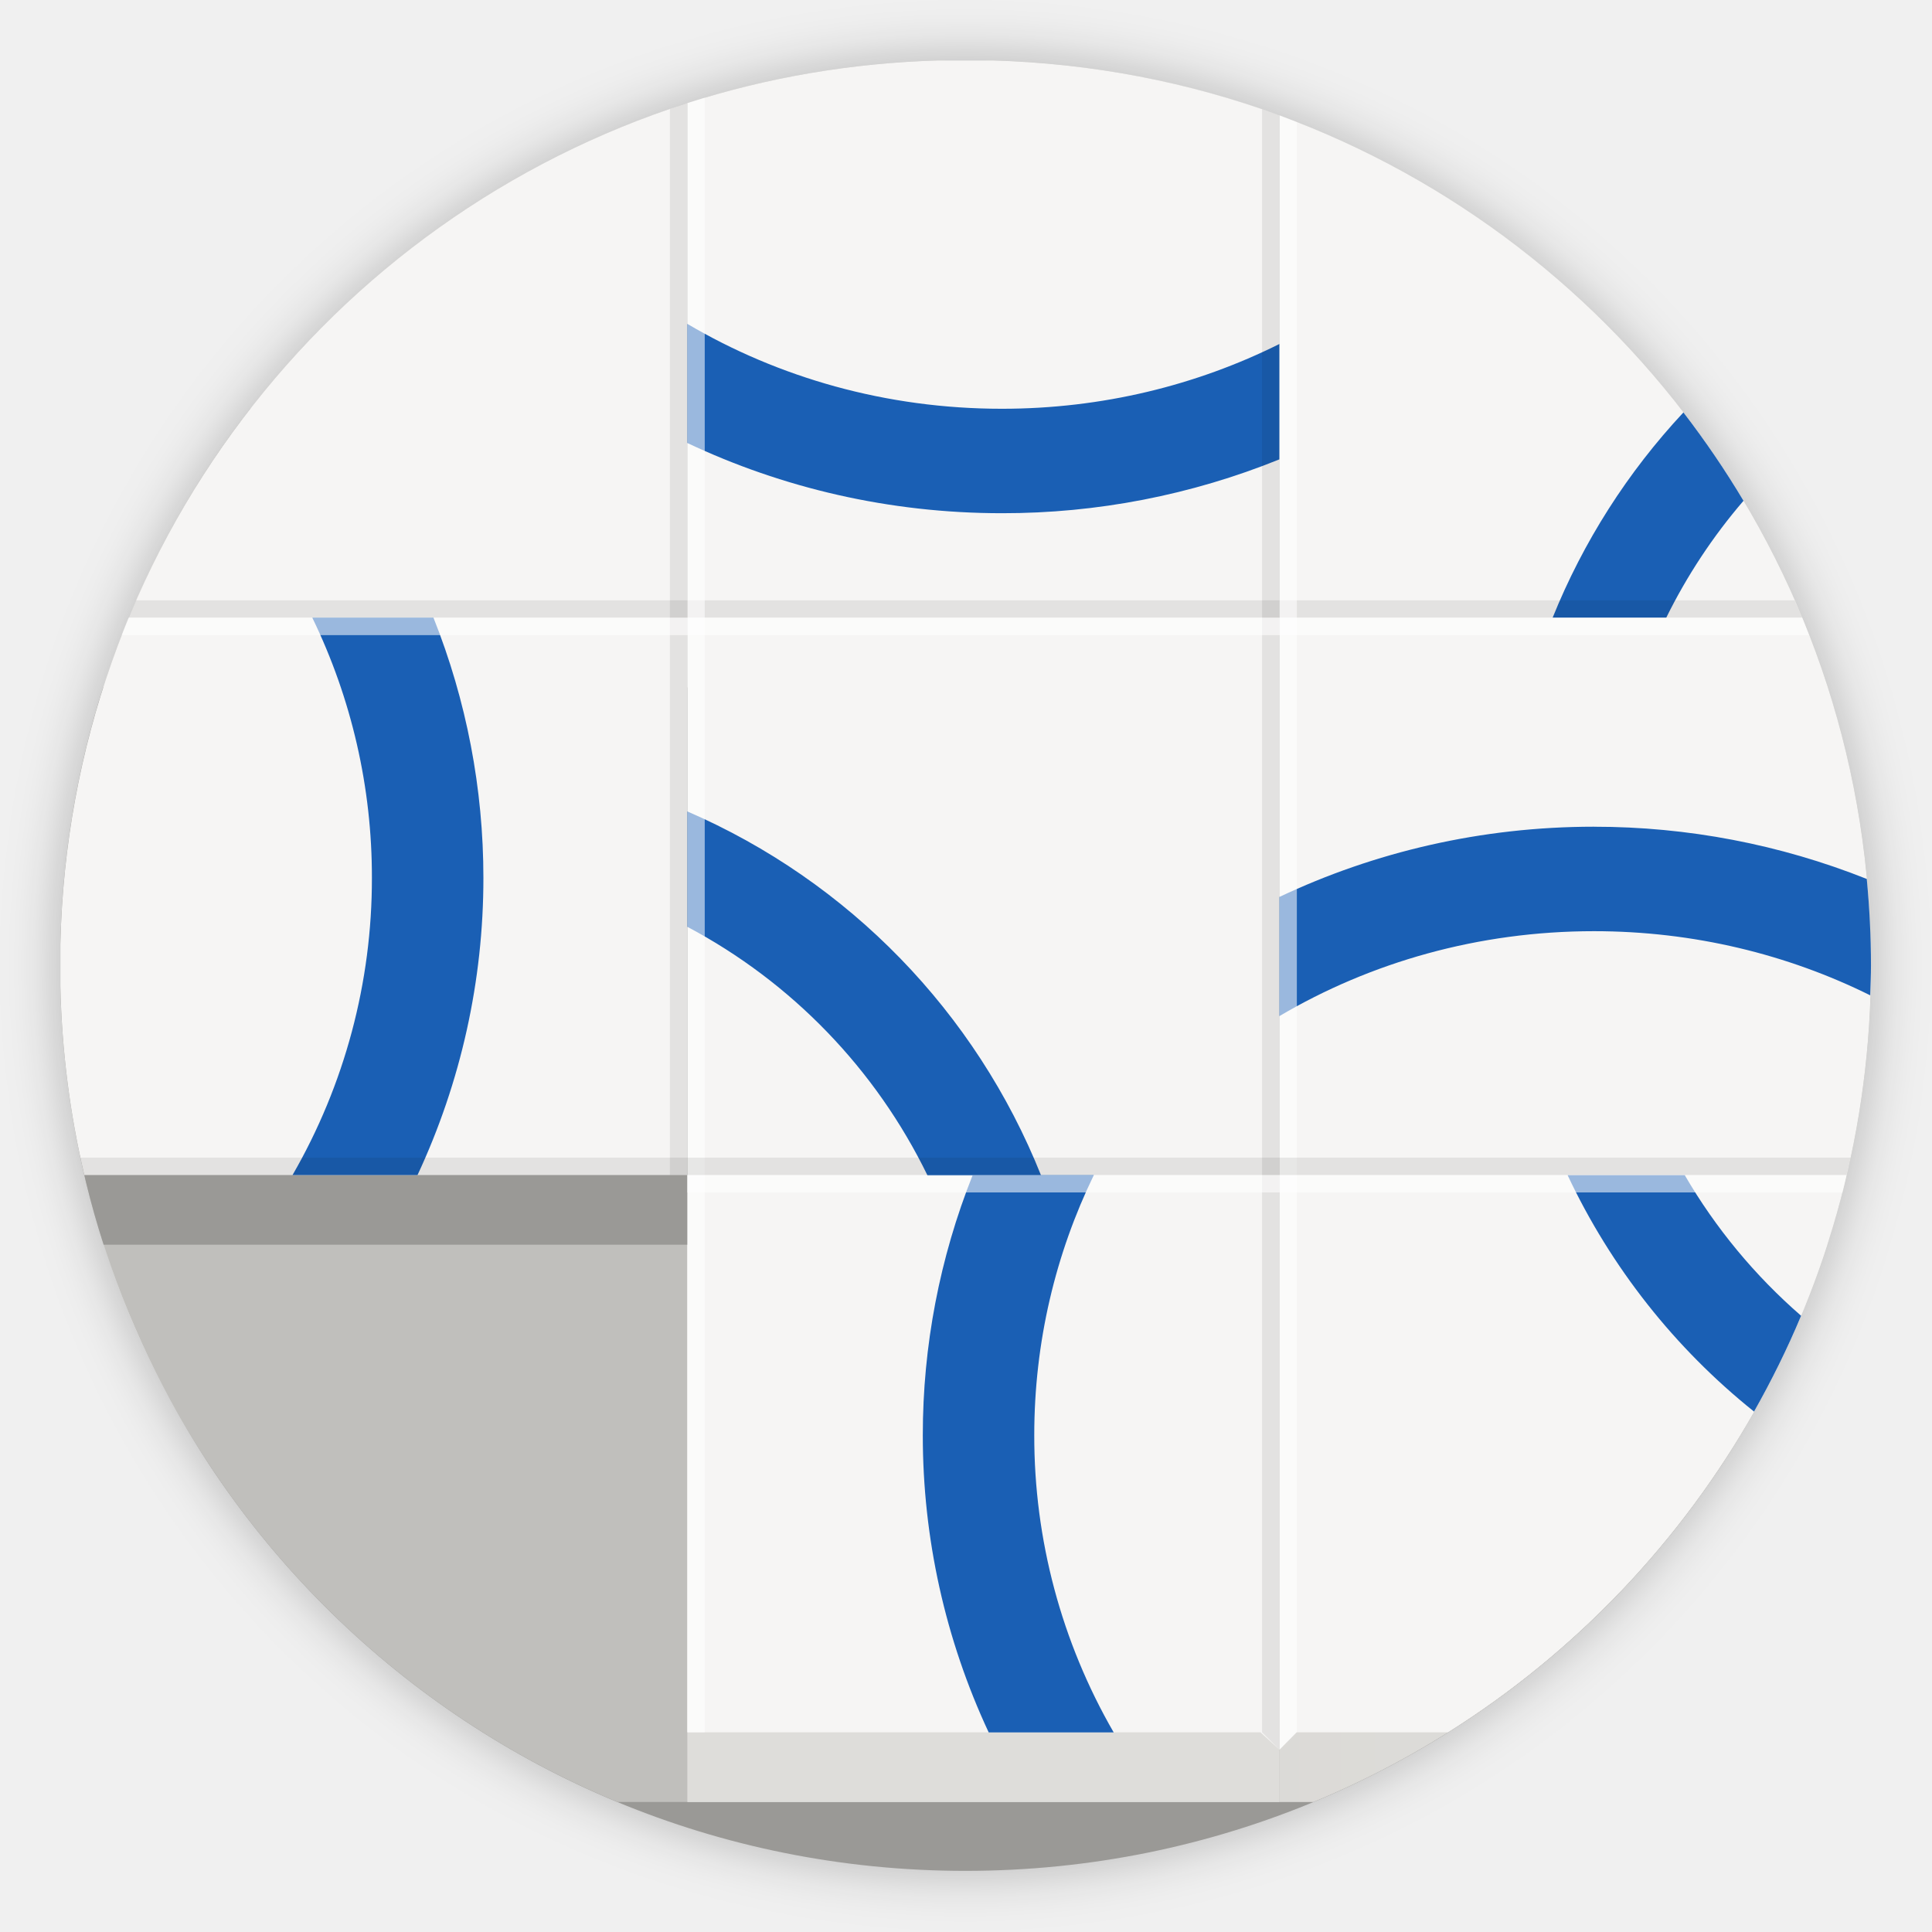
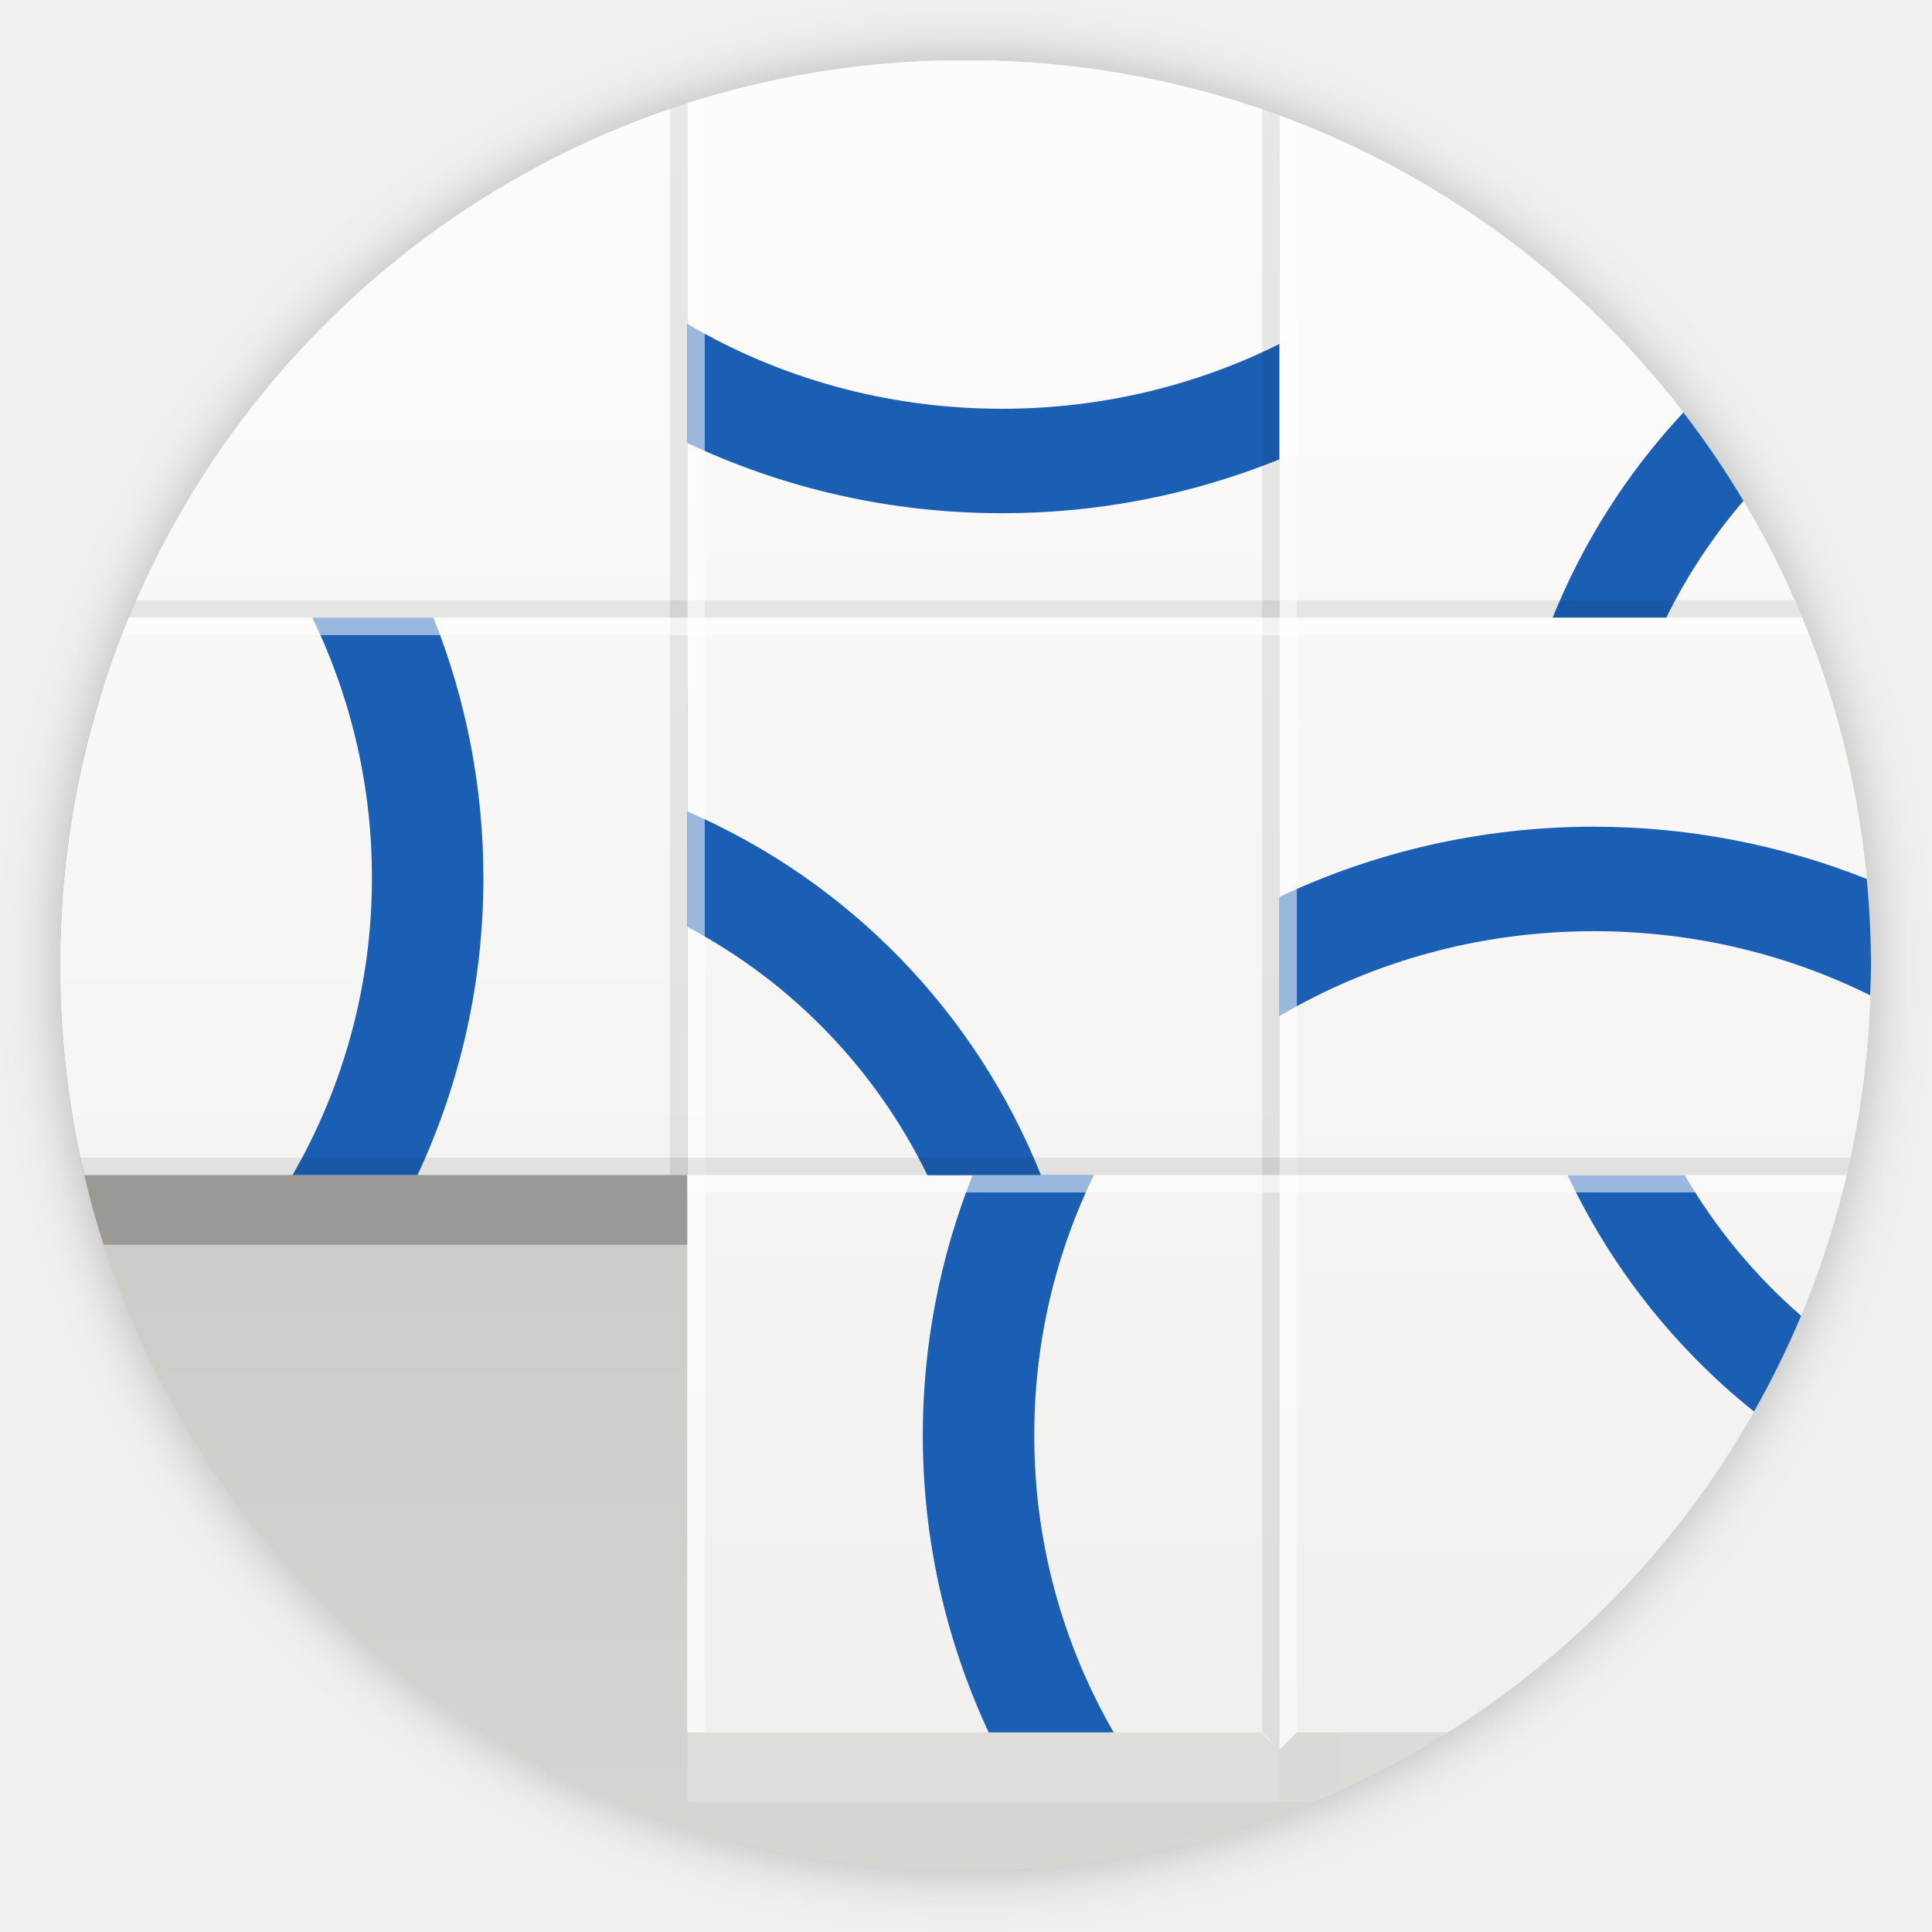
- <svg xmlns="http://www.w3.org/2000/svg" width="64" height="64" version="1.1">
+ <svg xmlns="http://www.w3.org/2000/svg" xmlns:xlink="http://www.w3.org/1999/xlink" width="64" height="64" version="1.1">
  <defs>
-     <filter id="d" x="-.059" y="-.061" width="1.118" height="1.122" color-interpolation-filters="sRGB">
-       <feGaussianBlur stdDeviation="10.562" />
-     </filter>
+     <linearGradient id="a">
+       <stop stop-color="#fdfcfb" offset="0" />
+       <stop stop-color="#f1f0ef" offset="1" />
+     </linearGradient>
    <filter id="c" x="-.036" y="-.036" width="1.072" height="1.072" color-interpolation-filters="sRGB">
      <feGaussianBlur stdDeviation="0.89" />
    </filter>
-     <linearGradient id="h" x1="48" x2="464" y1="44" y2="44" gradientTransform="matrix(.14423 0 0 .14423 -4.9231 25.654)" gradientUnits="userSpaceOnUse">
-       <stop stop-color="#babdb6" offset="0" />
-       <stop stop-color="#f6f5f4" offset=".042" />
-       <stop stop-color="#9a9996" offset=".083" />
-       <stop stop-color="#9a9996" offset=".917" />
-       <stop stop-color="#f6f5f4" offset=".958" />
-       <stop stop-color="#babdb6" offset="1" />
-     </linearGradient>
    <clipPath id="i">
      <rect x="12" y="184" width="104" height="100" rx="8" ry="8" fill="#f6f5f4" stroke-width=".25" />
    </clipPath>
    <linearGradient id="j" x1="48" x2="464" y1="44" y2="44" gradientTransform="matrix(.14423 0 0 .14423 -4.9231 25.654)" gradientUnits="userSpaceOnUse">
      <stop stop-color="#babdb6" offset="0" />
      <stop stop-color="#f6f5f4" offset=".042" />
      <stop stop-color="#d5d3cf" offset=".083" />
      <stop stop-color="#deddda" offset=".915" />
      <stop stop-color="#ebeae8" offset=".944" />
      <stop stop-color="#f6f5f4" offset=".985" />
      <stop stop-color="#babdb6" offset="1" />
    </linearGradient>
+     <linearGradient id="f" x1="32.577" x2="32.577" y1="2" y2="57.961" gradientUnits="userSpaceOnUse" xlink:href="#a" />
+     <linearGradient id="e" x1="52.183" x2="52.183" y1="3.82" y2="57.961" gradientUnits="userSpaceOnUse" xlink:href="#a" />
+     <linearGradient id="d" x1="12.385" x2="12.385" y1="3.414" y2="57.141" gradientUnits="userSpaceOnUse" xlink:href="#a" />
+     <linearGradient id="b" x1="31.99" x2="31.99" y1="13.538" y2="61.974" gradientUnits="userSpaceOnUse">
+       <stop stop-color="#c0bfbc" offset="0" />
+       <stop stop-color="#d6d5d2" offset="1" />
+     </linearGradient>
  </defs>
  <rect transform="matrix(1.0115 0 0 1.0115 -389.32 -489.92)" x="386.85" y="486.31" width="59.315" height="59.315" ry="29.657" filter="url(#c)" opacity=".25" />
  <g transform="matrix(.57692 0 0 .57692 -4.9231 -104.15)">
-     <path transform="matrix(1.7333 0 0 1.7333 8.5333 180.53)" d="m8.293 13.539c-3.821 4.91-6.141 11.047-6.293 17.74v1.395c0.369 16.293 13.595 29.301 29.98 29.301h0.002c16.619 0 29.998-13.379 29.998-29.998 0-6.965-2.357-13.357-6.311-18.438h-47.377z" fill="url(#h)" stroke-width=".577" />
-     <path transform="matrix(1.7333 0 0 1.7333 8.5333 180.53)" d="m31.129 2c-15.989 0.442-28.766 13.27-29.129 29.279v1.395c0.277 12.226 7.792 22.6 18.453 27.018h23.057c10.864-4.502 18.471-15.186 18.471-27.715 0-16.333-12.926-29.527-29.146-29.977h-1.705z" fill="#c0bfbc" stroke-width=".577" />
+     <path transform="matrix(1.7333 0 0 1.7333 8.5333 180.53)" d="m8.293 13.539c-3.821 4.91-6.141 11.047-6.293 17.74v1.395c0.369 16.293 13.595 29.301 29.98 29.301h0.002c16.619 0 29.998-13.379 29.998-29.998 0-6.965-2.357-13.357-6.311-18.438h-47.377z" fill="url(#b)" stroke-width=".577" />
    <g clip-path="url(#i)">
      <path d="m48 252h34v32h-34z" fill="#deddda" />
      <g stroke-width=".577">
-         <path transform="matrix(1.7333 0 0 1.7333 8.5333 180.53)" d="m31.129 2c-2.912 0.081-5.716 0.567-8.359 1.414v17.047 18.463 18.461h18.984l0.631 0.576v-19.037-18.463-16.641c-2.986-1.097-6.198-1.727-9.551-1.82h-1.705z" fill="#f6f5f4" />
+         <path transform="matrix(1.7333 0 0 1.7333 8.5333 180.53)" d="m31.129 2c-2.912 0.081-5.716 0.567-8.359 1.414v53.971h18.984l0.631 0.576v-54.141c-2.986-1.097-6.198-1.727-9.551-1.82h-1.705z" fill="url(#f)" />
        <path transform="matrix(1.7333 0 0 1.7333 8.5333 180.53)" d="m42.385 41.23v18.461h1.125c8.061-3.34 14.323-10.084 17.02-18.461h-18.145z" fill="url(#j)" />
-         <path transform="matrix(1.7333 0 0 1.7333 8.5333 180.53)" d="m42.385 3.82v16.641 18.463 19.037l0.559-0.576h5.021c8.43-5.299 14.016-14.675 14.016-25.408 0-12.957-8.135-23.943-19.596-28.156z" fill="#f6f5f4" />
+         <path transform="matrix(1.7333 0 0 1.7333 8.5333 180.53)" d="m42.385 3.82v54.141l0.559-0.576h5.021c8.43-5.299 14.016-14.675 14.016-25.408 0-12.957-8.135-23.943-19.596-28.156z" fill="url(#e)" />
        <path transform="matrix(1.7333 0 0 1.7333 8.5333 180.53)" d="m55.766 13.662a22.049 22.049 0 0 0-4.332 6.799h3.764a18.479 18.479 0 0 1 2.559-3.873c-0.606-1.016-1.272-1.992-1.99-2.926z" fill="#1a5fb4" />
        <path transform="matrix(1.7333 0 0 1.7333 8.5333 180.53)" d="m3.416 22.77c-0.861 2.689-1.349 5.545-1.416 8.51v1.395c0.068 2.982 0.562 5.855 1.432 8.557h19.338v-18.461h-19.354z" fill="#9a9996" />
-         <path transform="matrix(1.7333 0 0 1.7333 8.5333 180.53)" d="m22.77 3.414c-11.873 3.803-20.473 14.771-20.77 27.865v1.395c0.049 2.148 0.319 4.239 0.793 6.25h19.977v-18.463-17.047z" fill="#f6f5f4" />
+         <path transform="matrix(1.7333 0 0 1.7333 8.5333 180.53)" d="m22.77 3.414c-11.873 3.803-20.473 14.771-20.77 27.865v1.395c0.049 2.148 0.319 4.239 0.793 6.25h19.977v-35.51z" fill="url(#d)" />
        <path transform="matrix(1.7333 0 0 1.7333 8.5333 180.53)" d="m22.77 10.727v3.947c3.139 1.484 6.675 2.326 10.42 2.326a24.399 24.399 0 0 0 9.195-1.785v-3.822c-2.741 1.367-5.869 2.147-9.195 2.147-3.833 0-7.403-1.032-10.42-2.812zm0 16.152v3.822a18.476 18.476 0 0 1 7.957 8.24h3.762a22.046 22.046 0 0 0-11.719-12.062zm30.035 0.506c-3.745 0-7.282 0.842-10.42 2.326v3.947c3.017-1.78 6.586-2.812 10.42-2.812 3.308 0 6.42 0.771 9.15 2.125 0.011-0.331 0.025-0.661 0.025-0.994 0-0.966-0.05-1.92-0.139-2.861a24.399 24.399 0 0 0-9.037-1.73zm-0.873 11.547a22.061 22.061 0 0 0 6.174 7.828c0.578-1.023 1.102-2.08 1.559-3.174a18.483 18.483 0 0 1-3.852-4.654h-3.881z" fill="#1a5fb4" />
        <path transform="matrix(1.7333 0 0 1.7333 8.5333 180.53)" d="m4.51 19.885c-0.084 0.192-0.17 0.382-0.25 0.576h55.441c-0.08-0.194-0.166-0.384-0.25-0.576h-54.941z" fill-opacity=".081" />
      </g>
      <path d="m26.468 216a34.077 34.077 0 0 1 3.42 14.933 34.03 34.03 0 0 1-4.559 17.067h7.177a40.274 40.274 0 0 0 3.784-17.067 40.293 40.293 0 0 0-2.866-14.933zm37.916 32a40.293 40.293 0 0 0-2.864 14.933 40.274 40.274 0 0 0 3.783 17.067h7.177a34.029 34.029 0 0 1-4.56-17.067c0-5.36 1.23-10.425 3.42-14.933z" fill="#1a5fb4" />
      <g stroke-width=".577">
        <path transform="matrix(1.7333 0 0 1.7333 8.5333 180.53)" d="m23.346 3.236c-0.193 0.058-0.385 0.116-0.576 0.178v53.971h0.576v-54.148z" fill="#fff" fill-opacity=".555" />
        <path transform="matrix(1.7333 0 0 1.7333 8.5333 180.53)" d="m22.77 3.414c-0.194 0.062-0.386 0.129-0.578 0.195v35.314h0.578v-35.51z" fill-opacity=".081" />
        <path transform="matrix(1.7333 0 0 1.7333 8.5333 180.53)" d="m42.385 3.82v54.141l0.576-0.576v-53.338c-0.192-0.075-0.382-0.155-0.576-0.227z" fill="#fff" fill-opacity=".555" />
        <path transform="matrix(1.7333 0 0 1.7333 8.5333 180.53)" d="m41.809 3.621v53.764l0.576 0.576v-54.141c-0.19-0.07-0.384-0.133-0.576-0.199z" fill-opacity=".081" />
        <path transform="matrix(1.7333 0 0 1.7333 8.5333 180.53)" d="m4.26 20.461c-0.079 0.191-0.151 0.385-0.227 0.578h55.896c-0.075-0.193-0.149-0.387-0.229-0.578h-55.441zm18.51 18.463v0.576h38.268c0.049-0.19 0.088-0.385 0.133-0.576h-38.4z" fill="#fff" fill-opacity=".555" />
        <path transform="matrix(1.7333 0 0 1.7333 8.5333 180.53)" d="m2.66 38.346c0.042 0.194 0.088 0.386 0.133 0.578h58.377c0.045-0.192 0.091-0.385 0.133-0.578h-58.643z" fill-opacity=".081" />
      </g>
    </g>
  </g>
</svg>
